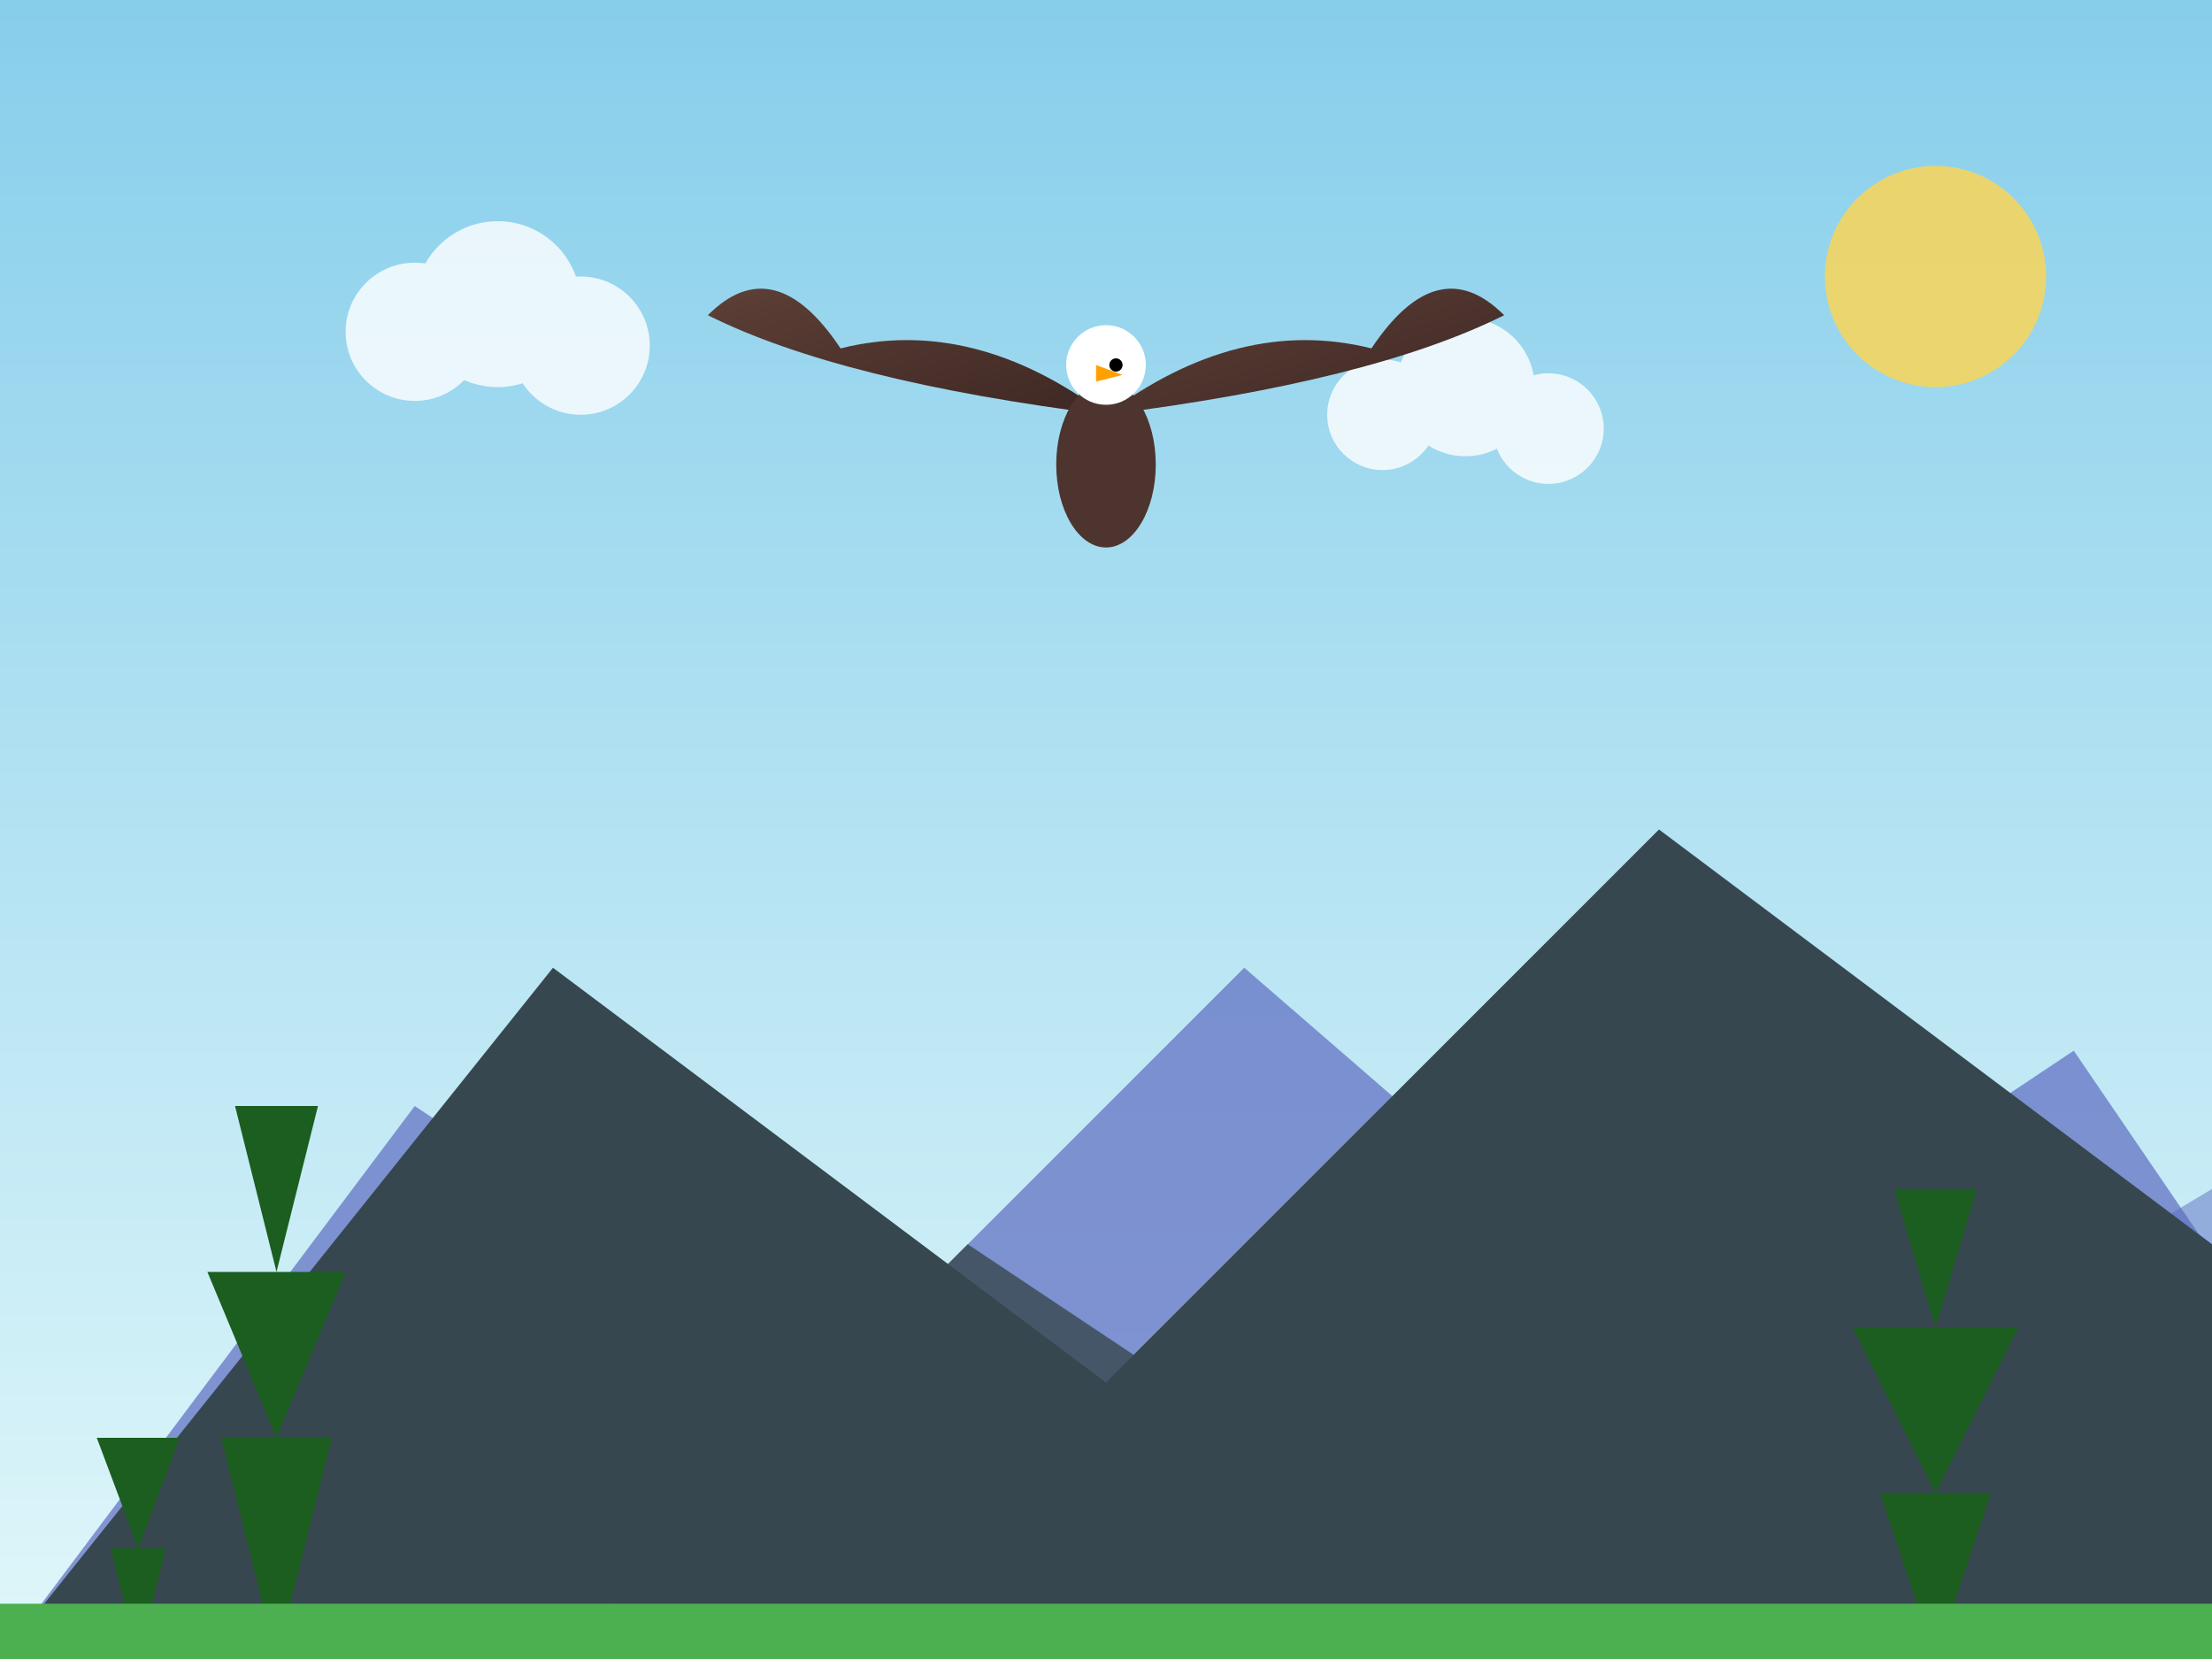
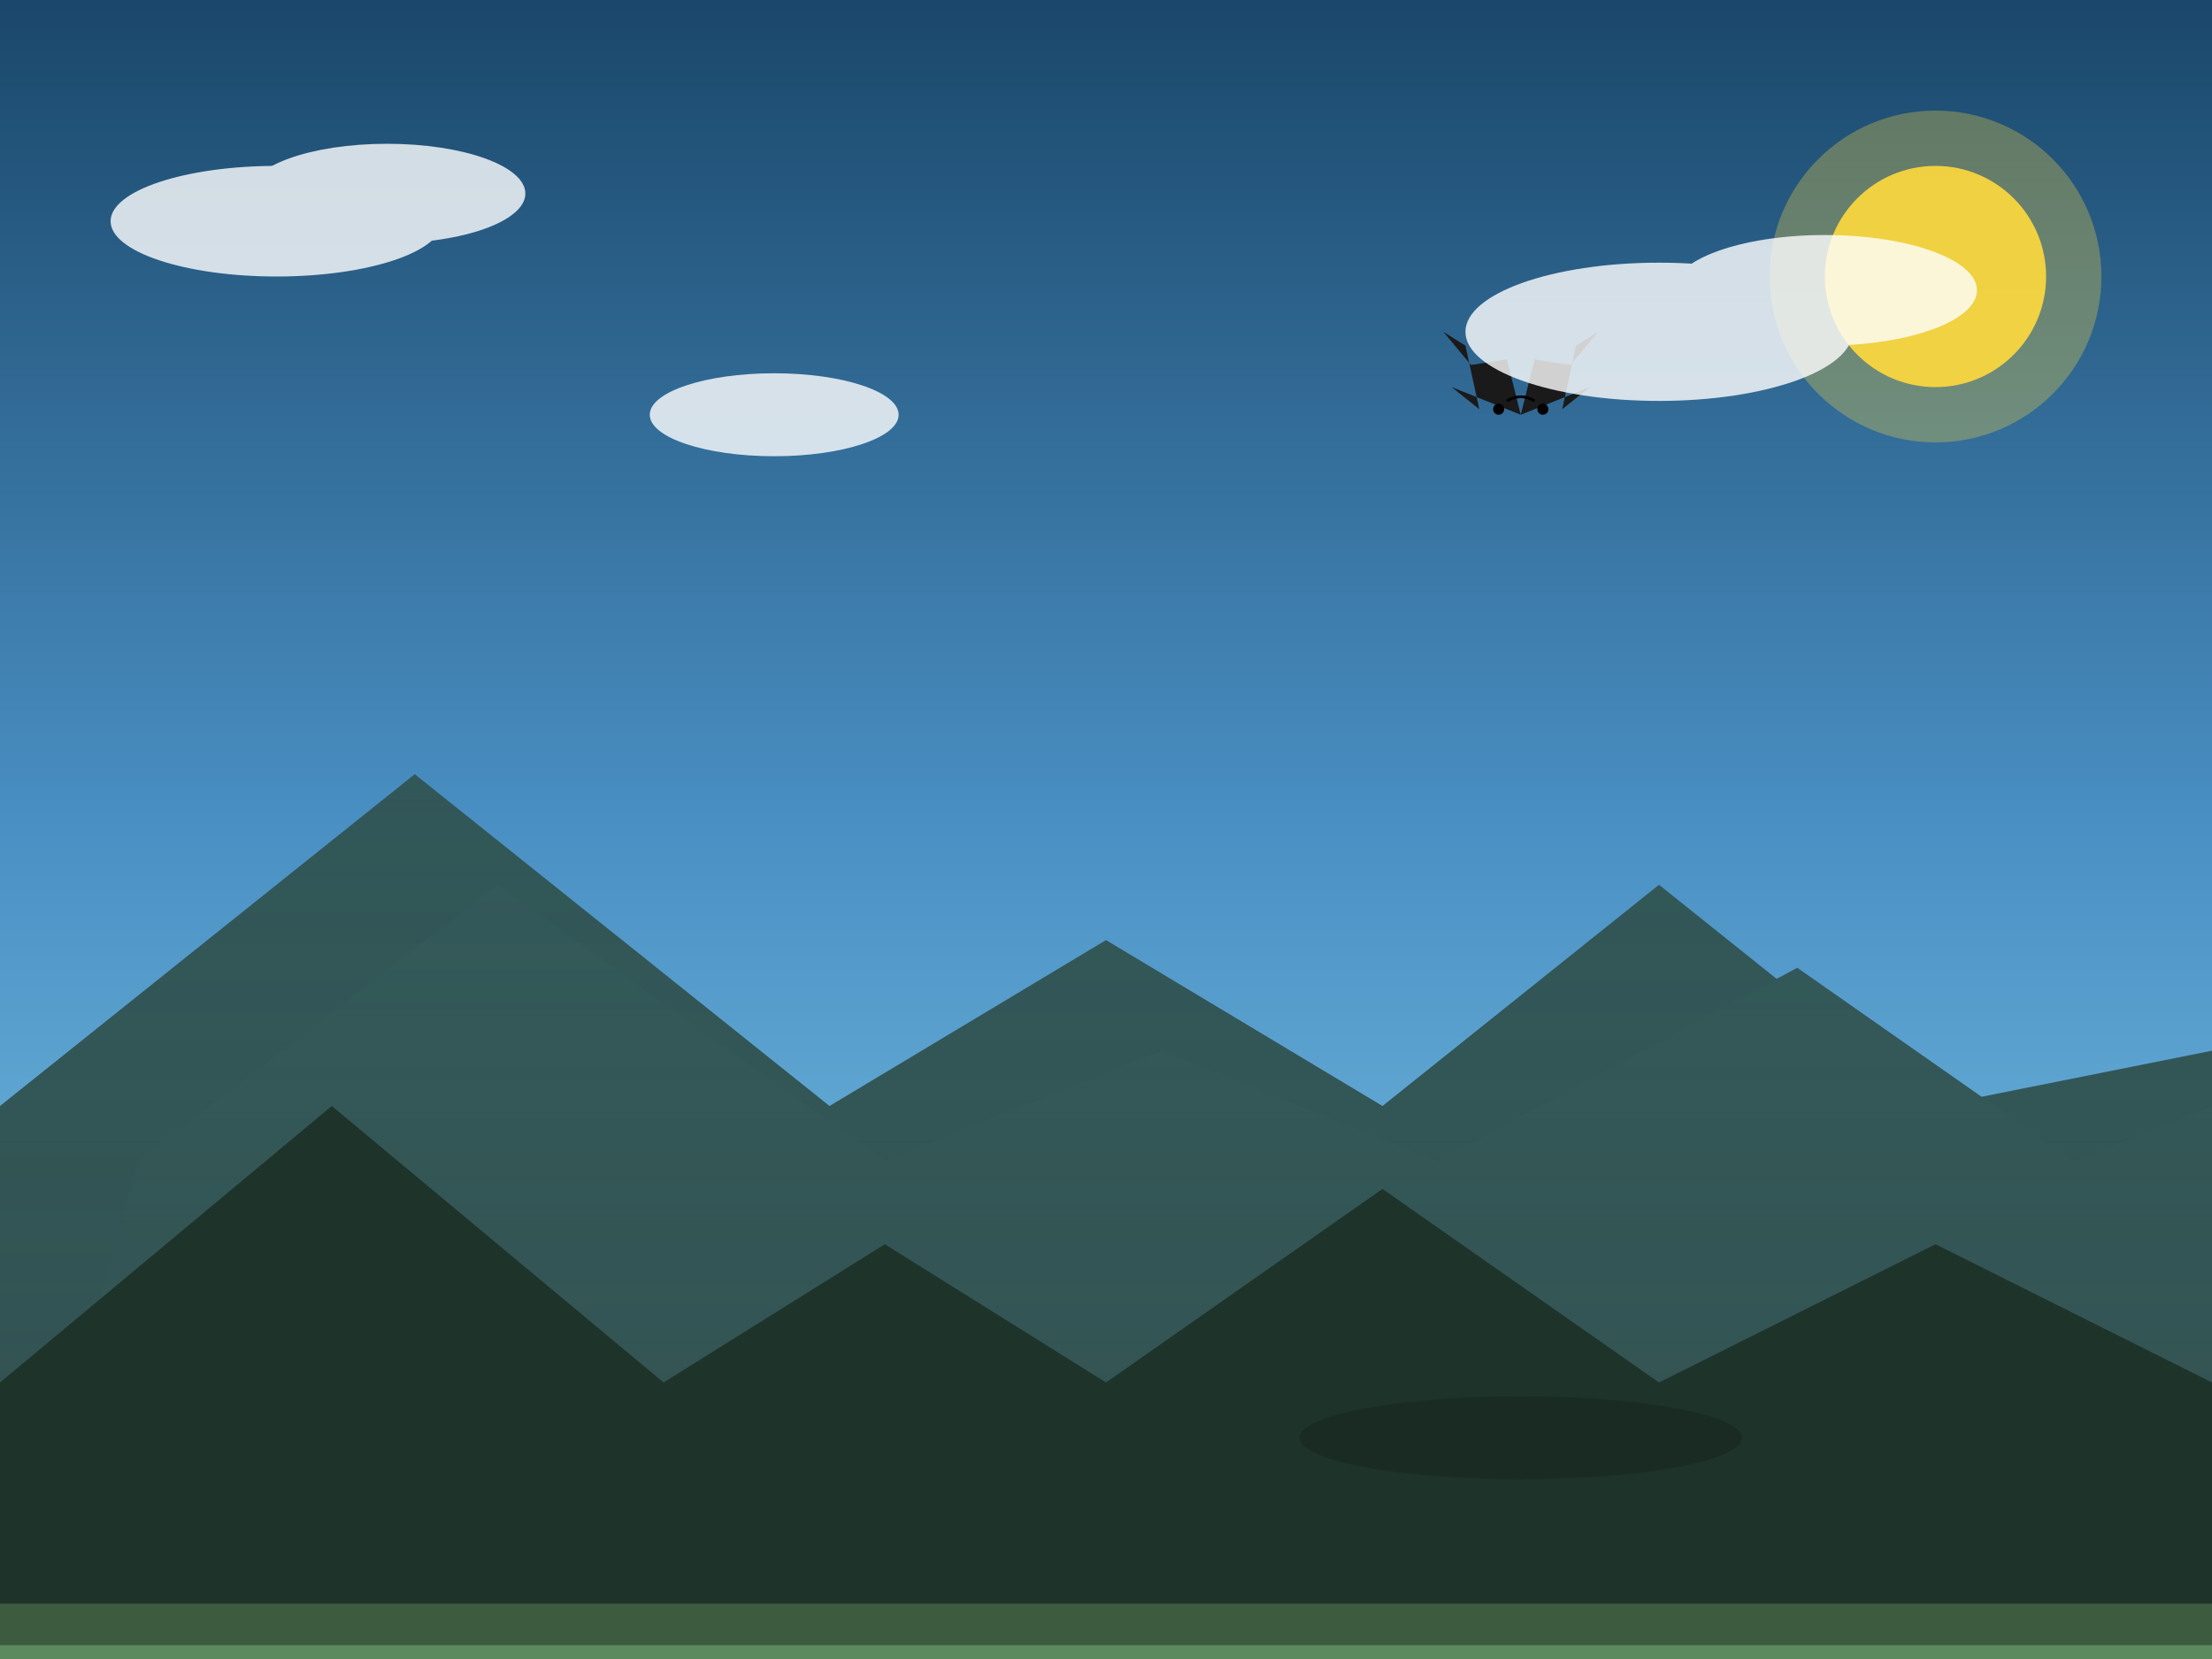
- <svg xmlns="http://www.w3.org/2000/svg" viewBox="0 0 800 600" width="800" height="600">
+ <svg xmlns="http://www.w3.org/2000/svg" viewBox="0 0 800 600">
  <defs>
    <linearGradient id="skyGradient" x1="0%" y1="0%" x2="0%" y2="100%">
-       <stop offset="0%" style="stop-color:#87CEEB;stop-opacity:1" />
-       <stop offset="100%" style="stop-color:#E0F7FA;stop-opacity:1" />
+       <stop offset="0%" style="stop-color:#1a476a;stop-opacity:1" />
+       <stop offset="50%" style="stop-color:#4a90c4;stop-opacity:1" />
+       <stop offset="100%" style="stop-color:#87ceeb;stop-opacity:1" />
    </linearGradient>
-     <linearGradient id="eagleGradient" x1="0%" y1="0%" x2="100%" y2="100%">
-       <stop offset="0%" style="stop-color:#5D4037;stop-opacity:1" />
-       <stop offset="100%" style="stop-color:#3E2723;stop-opacity:1" />
+     <linearGradient id="mountainGradient" x1="0%" y1="0%" x2="0%" y2="100%">
+       <stop offset="0%" style="stop-color:#2d4a3e;stop-opacity:1" />
+       <stop offset="100%" style="stop-color:#1e332a;stop-opacity:1" />
    </linearGradient>
  </defs>
  <rect width="800" height="600" fill="url(#skyGradient)" />
-   <circle cx="700" cy="100" r="40" fill="#FFD54F" opacity="0.8" />
-   <g fill="white" opacity="0.8">
-     <circle cx="150" cy="120" r="25" />
-     <circle cx="180" cy="110" r="30" />
-     <circle cx="210" cy="125" r="25" />
-     <circle cx="500" cy="150" r="20" />
-     <circle cx="530" cy="140" r="25" />
-     <circle cx="560" cy="155" r="20" />
+   <circle cx="700" cy="100" r="40" fill="#ffd93d" opacity="0.9" />
+   <circle cx="700" cy="100" r="60" fill="#ffd93d" opacity="0.3" />
+   <g id="background-mountains" fill="url(#mountainGradient)" opacity="0.8">
+     <path d="M0 400 L150 280 L300 400 L400 340 L500 400 L600 320 L700 400 L800 380 L800 600 L0 600 Z" />
+     <path d="M50 420 L180 320 L320 420 L420 380 L520 420 L650 350 L750 420 L800 400 L800 600 L0 600 Z" />
  </g>
-   <g id="distant-mountains" fill="#5C6BC0">
-     <path d="M0,600 L150,400 L300,500 L450,350 L600,480 L750,380 L900,600 Z" opacity="0.7" />
-     <path d="M100,600 L200,450 L350,550 L500,400 L650,520 L800,430 L950,600 Z" opacity="0.5" />
+   <g id="foreground-mountains" fill="#1e332a" opacity="1">
+     <path d="M0 500 L120 400 L240 500 L320 450 L400 500 L500 430 L600 500 L700 450 L800 500 L800 600 L0 600 Z" />
  </g>
-   <g id="foreground-mountains" fill="#37474F">
-     <path d="M0,600 L200,350 L400,500 L600,300 L800,450 L1000,600 Z" />
-     <path d="M200,600 L350,450 L500,550 L650,400 L850,520 L1000,600 Z" opacity="0.8" />
+   <rect x="0" y="580" width="800" height="20" fill="#3d5c3f" />
+   <rect x="0" y="595" width="800" height="5" fill="#5a8a5d" />
+   <g id="eagle" transform="translate(550, 150)">
+     <path d="M0 0 L-25 -10 L-15 -2 L-20 -25 L-28 -30 L-18 -18 L-5 -20 Z" fill="#1a1a1a" />
+     <path d="M0 0 L25 -10 L15 -2 L20 -25 L28 -30 L18 -18 L5 -20 Z" fill="#1a1a1a" />
+     <circle cx="-8" cy="-2" r="2" fill="#000" />
+     <circle cx="8" cy="-2" r="2" fill="#000" />
+     <path d="M-5 -5 Q0 -8 5 -5" fill="none" stroke="#000" stroke-width="1" />
  </g>
-   <g id="trees" fill="#1B5E20">
-     <polygon points="100,600 80,520 120,520" />
-     <polygon points="100,520 75,460 125,460" />
-     <polygon points="100,460 85,400 115,400" />
-     <polygon points="700,600 680,540 720,540" />
-     <polygon points="700,540 670,480 730,480" />
-     <polygon points="700,480 685,430 715,430" />
-     <polygon points="50,600 40,560 60,560" />
-     <polygon points="50,560 35,520 65,520" />
+   <ellipse cx="550" cy="520" rx="80" ry="15" fill="#000" opacity="0.15" />
+   <g id="clouds" fill="#ffffff" opacity="0.8">
+     <ellipse cx="100" cy="80" rx="60" ry="20" />
+     <ellipse cx="140" cy="70" rx="50" ry="18" />
+     <ellipse cx="600" cy="120" rx="70" ry="25" />
+     <ellipse cx="660" cy="105" rx="55" ry="20" />
+     <ellipse cx="280" cy="150" rx="45" ry="15" />
  </g>
-   <g id="eagle" transform="translate(400, 150) scale(1.2)">
-     <path d="M0,0 Q-40,-30 -80,-20 Q-100,-50 -120,-30 Q-80,-10 0,0" fill="url(#eagleGradient)" />
-     <path d="M0,0 Q40,-30 80,-20 Q100,-50 120,-30 Q80,-10 0,0" fill="url(#eagleGradient)" />
-     <ellipse cx="0" cy="15" rx="15" ry="25" fill="#4E342E" />
-     <circle cx="0" cy="-15" r="12" fill="#FFFFFF" />
-     <circle cx="3" cy="-15" r="2" fill="#000000" />
-     <path d="M-3,-15 L5,-12 L-3,-10 Z" fill="#FFA000" />
-     <path d="M-10,30 Q0,45 10,30 Q0,40 -10,30" fill="#4E342E" />
-   </g>
-   <rect y="580" width="800" height="20" fill="#4CAF50" />
</svg>
